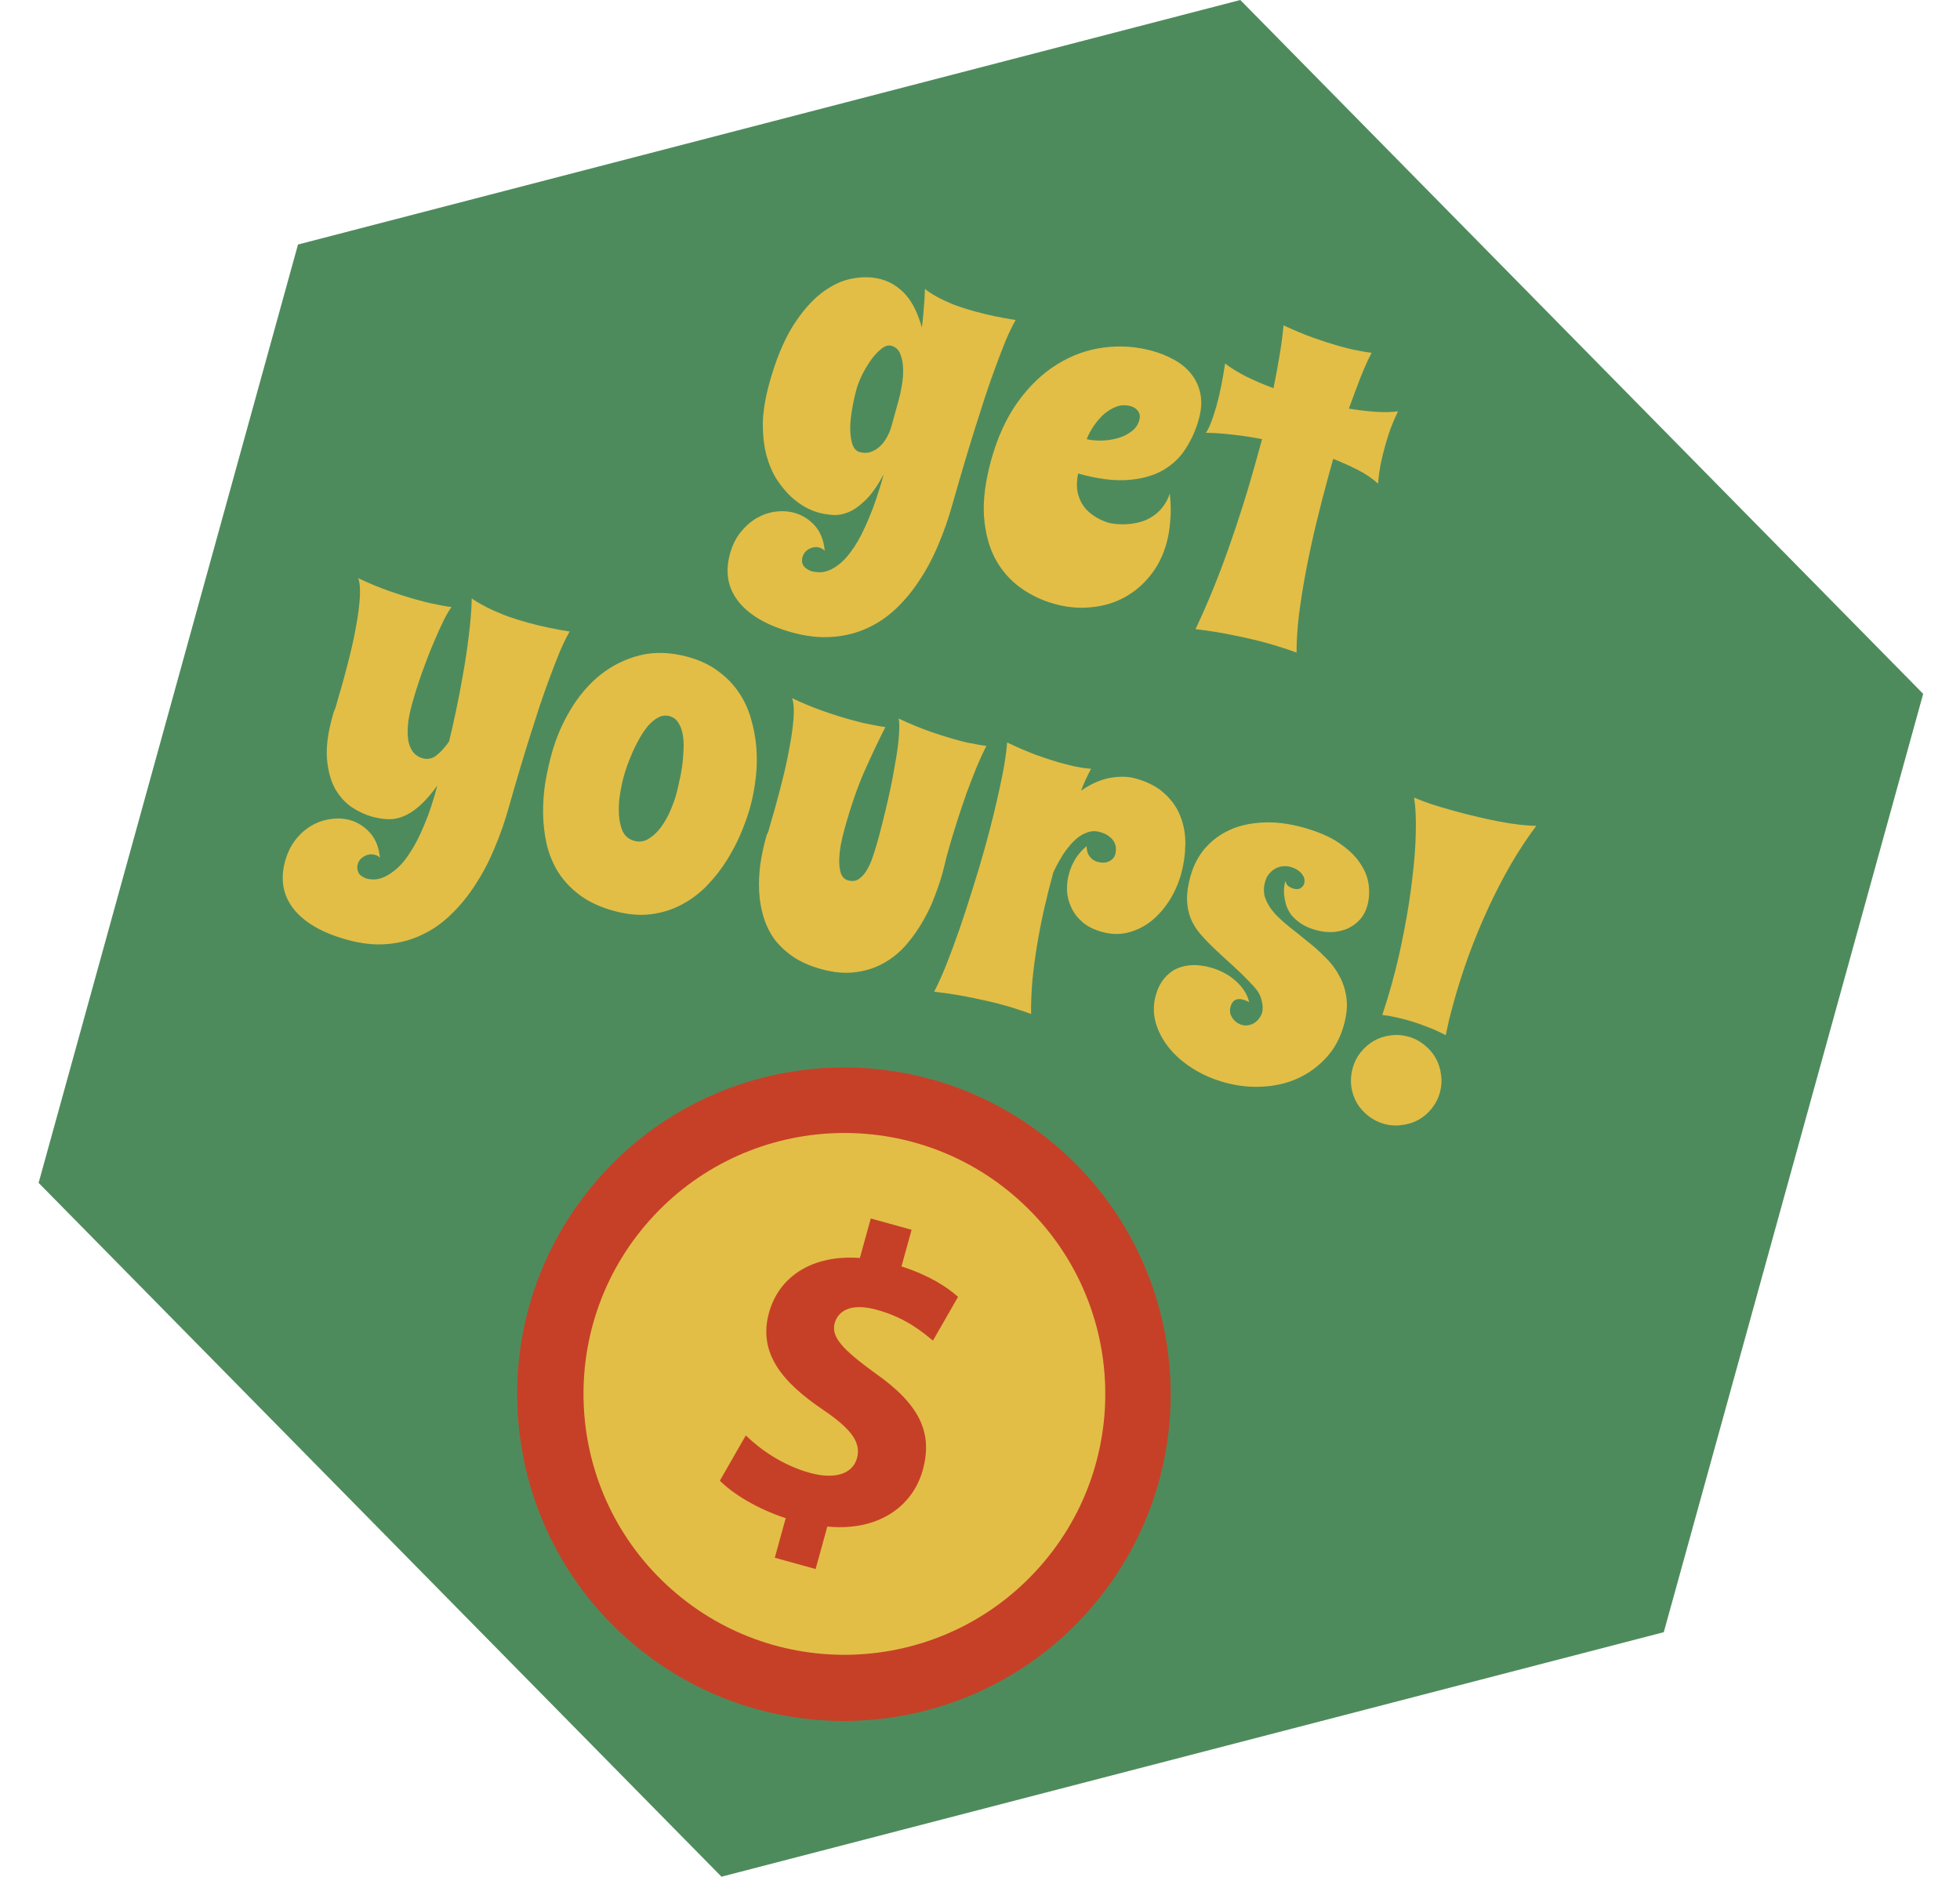
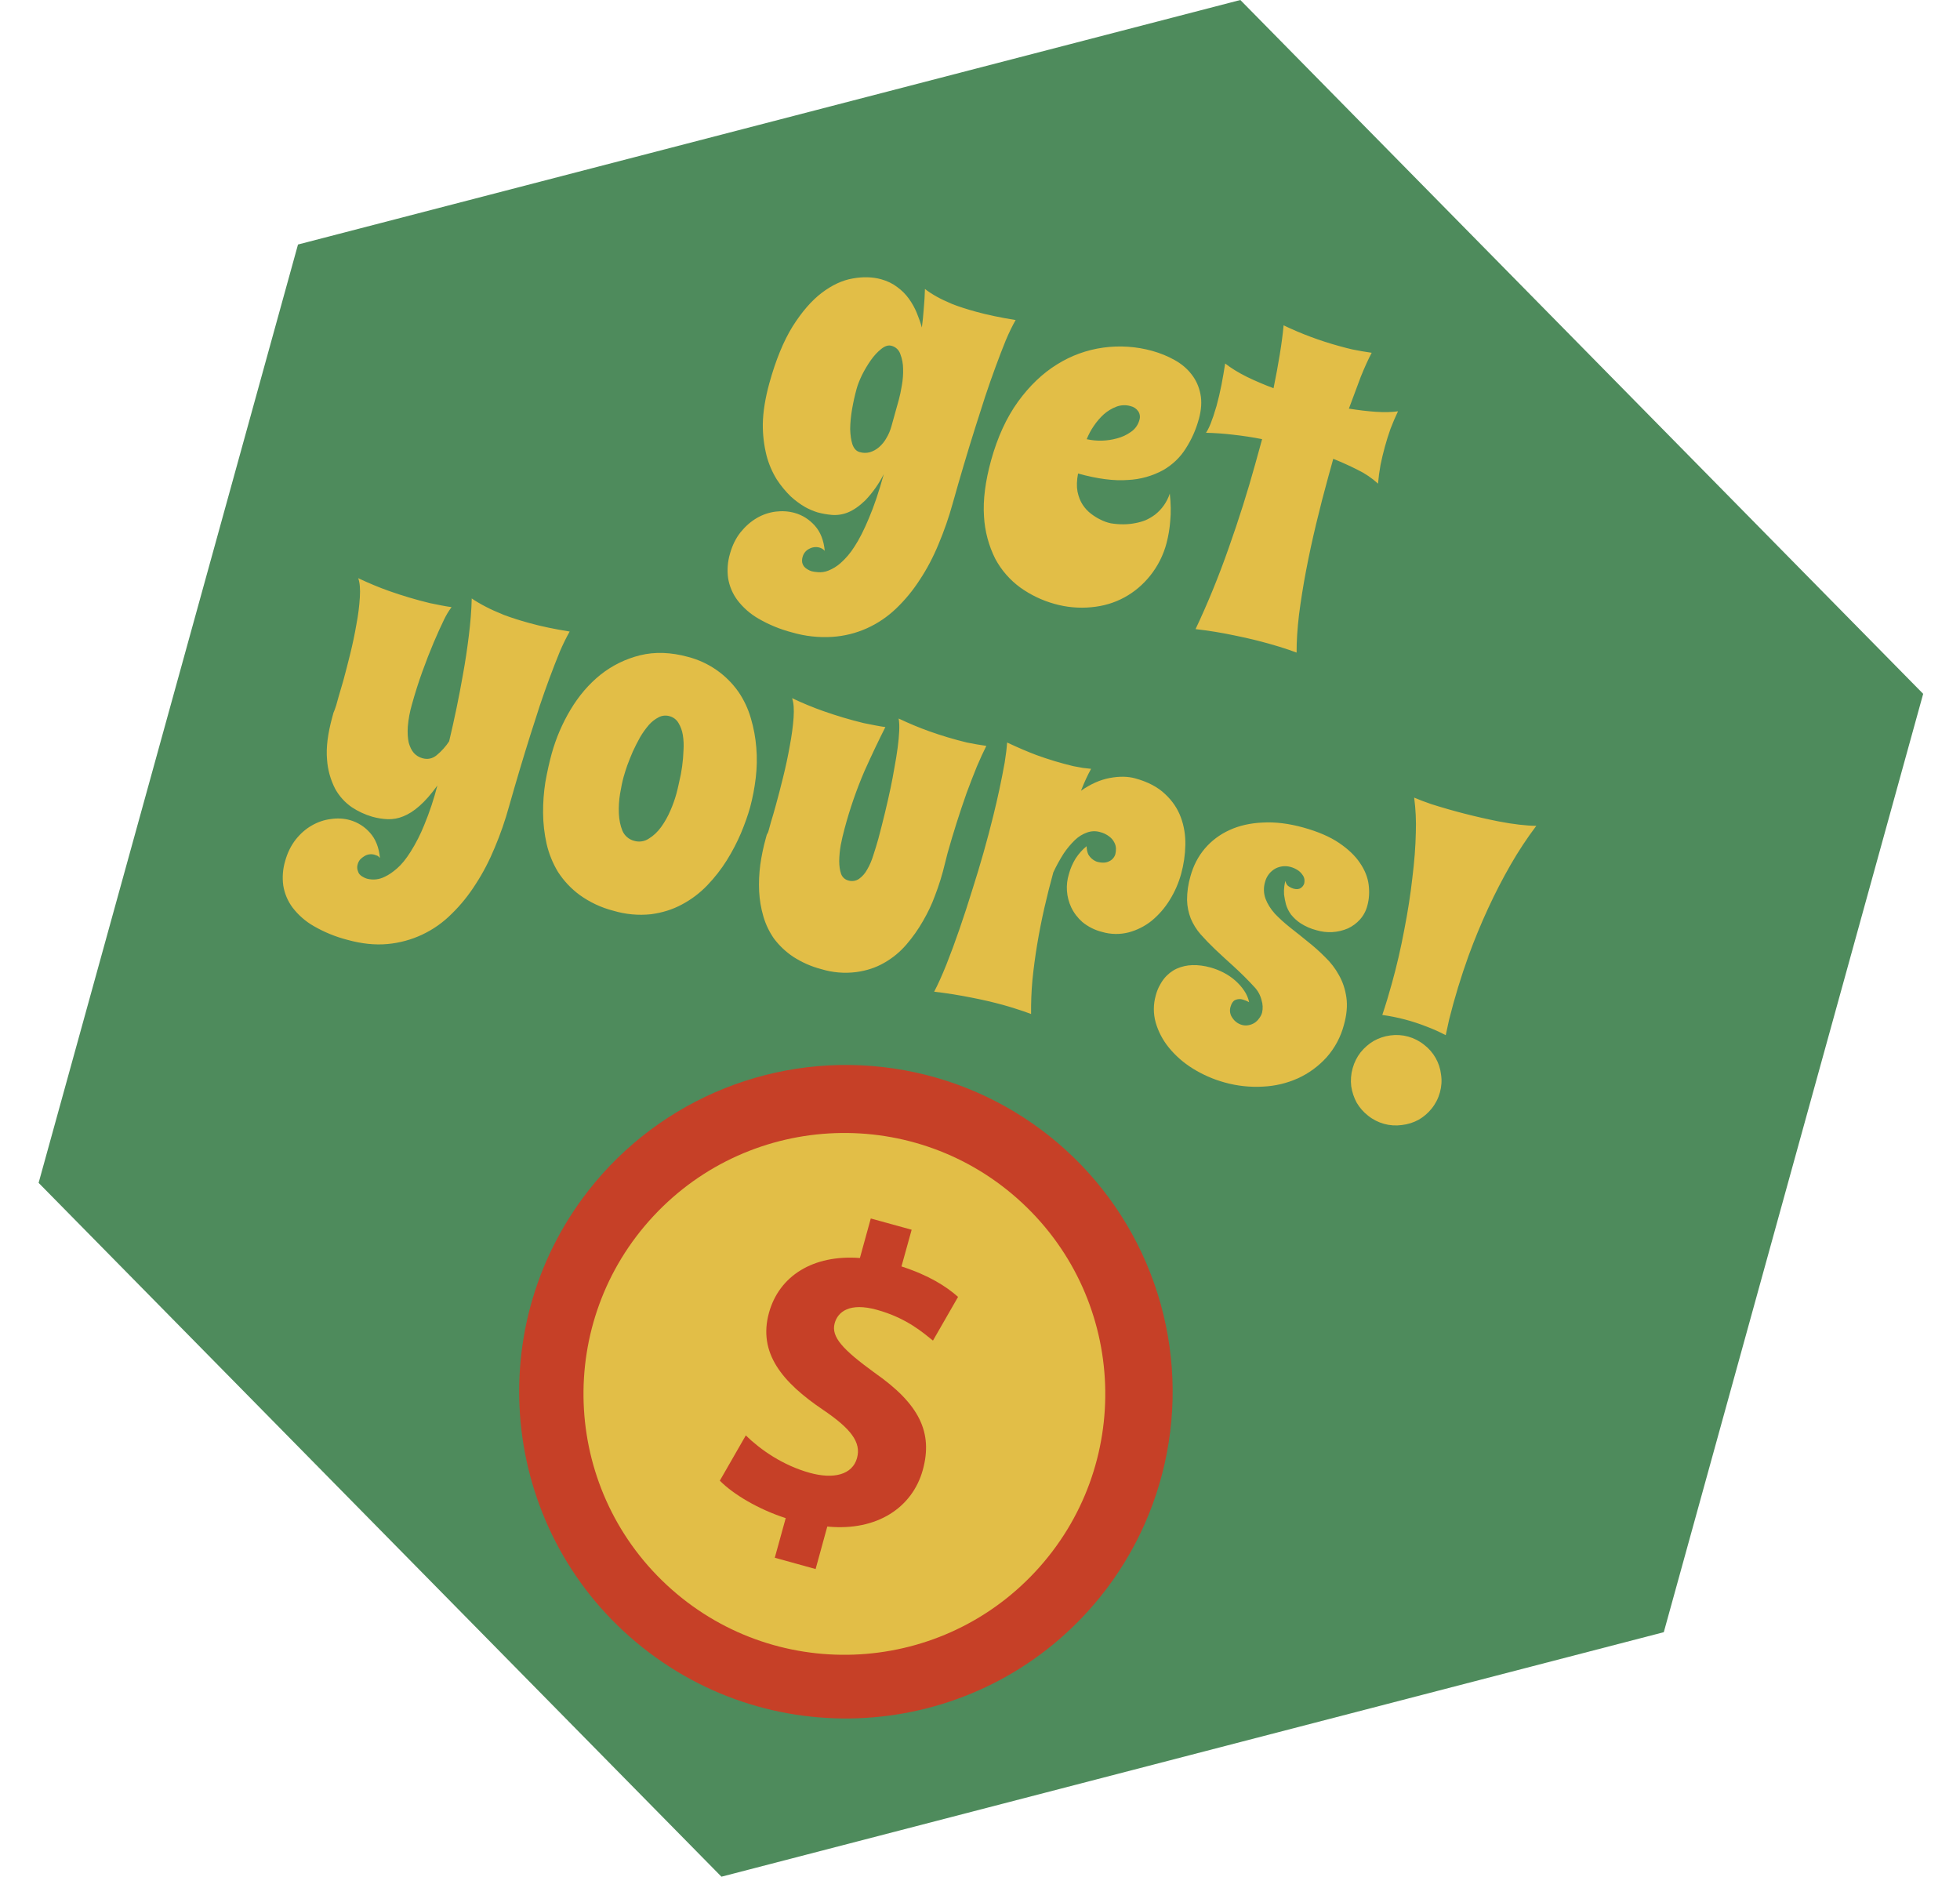
- <svg xmlns="http://www.w3.org/2000/svg" width="47" height="45" viewBox="0 0 47 45" fill="none">
-   <path d="M39.897 39.137L46.117 16.637L29.742 0L7.146 5.863L0.926 28.363L17.301 45L39.897 39.137Z" fill="#4E8B5C" />
-   <path d="M26.363 38.315C29.061 34.932 28.505 30.002 25.121 27.305C21.738 24.607 16.808 25.163 14.111 28.547C11.413 31.93 11.969 36.86 15.353 39.557C18.736 42.255 23.666 41.699 26.363 38.315Z" fill="#C64027" />
-   <path d="M24.826 37.687C27.181 35.159 27.041 31.2 24.512 28.845C21.984 26.49 18.025 26.631 15.67 29.159C13.315 31.688 13.456 35.646 15.984 38.001C18.513 40.356 22.471 40.216 24.826 37.687Z" fill="#E2BE47" />
-   <path d="M18.579 37.352L18.841 36.403C18.18 36.188 17.581 35.829 17.262 35.504L17.884 34.419C18.24 34.764 18.771 35.137 19.421 35.317C19.99 35.474 20.44 35.362 20.551 34.962C20.655 34.583 20.402 34.255 19.732 33.801C18.763 33.146 18.172 32.445 18.44 31.477C18.683 30.598 19.493 30.08 20.619 30.165L20.881 29.217L21.86 29.488L21.617 30.366C22.278 30.581 22.689 30.845 22.974 31.096L22.372 32.145C22.143 31.963 21.747 31.606 21.028 31.407C20.379 31.228 20.092 31.449 20.015 31.729C19.924 32.059 20.215 32.365 20.976 32.919C22.048 33.667 22.376 34.349 22.128 35.248C21.882 36.137 21.043 36.722 19.839 36.604L19.558 37.623L18.579 37.352Z" fill="#C64027" />
-   <path d="M24.355 7.674C24.28 7.803 24.202 7.964 24.119 8.158C24.041 8.35 23.96 8.563 23.874 8.795C23.789 9.024 23.705 9.264 23.622 9.515C23.541 9.767 23.462 10.014 23.385 10.256C23.206 10.826 23.026 11.432 22.844 12.076C22.751 12.413 22.638 12.738 22.505 13.05C22.377 13.36 22.227 13.644 22.056 13.902C21.888 14.162 21.698 14.393 21.486 14.594C21.274 14.795 21.04 14.952 20.784 15.067C20.532 15.182 20.256 15.25 19.959 15.271C19.66 15.295 19.339 15.26 18.995 15.165C18.675 15.076 18.406 14.966 18.19 14.835C17.973 14.704 17.804 14.556 17.683 14.391C17.564 14.23 17.489 14.054 17.46 13.865C17.433 13.679 17.448 13.484 17.505 13.279C17.56 13.078 17.645 12.905 17.759 12.762C17.874 12.62 18.003 12.506 18.147 12.421C18.291 12.34 18.44 12.289 18.596 12.268C18.754 12.248 18.906 12.258 19.052 12.298C19.24 12.35 19.402 12.452 19.538 12.603C19.674 12.755 19.754 12.956 19.777 13.208C19.744 13.171 19.7 13.144 19.644 13.129C19.568 13.108 19.488 13.118 19.406 13.159C19.323 13.204 19.269 13.269 19.245 13.355C19.231 13.404 19.228 13.448 19.236 13.486C19.245 13.527 19.262 13.562 19.287 13.59C19.311 13.618 19.339 13.64 19.37 13.656C19.404 13.676 19.435 13.69 19.465 13.698C19.501 13.709 19.553 13.716 19.619 13.72C19.688 13.728 19.768 13.716 19.858 13.684C19.949 13.653 20.048 13.593 20.154 13.505C20.26 13.416 20.371 13.285 20.487 13.111C20.603 12.937 20.719 12.707 20.837 12.423C20.958 12.14 21.077 11.788 21.193 11.368C21.045 11.645 20.899 11.853 20.753 11.994C20.607 12.135 20.466 12.233 20.33 12.288C20.195 12.34 20.065 12.359 19.94 12.346C19.819 12.334 19.707 12.314 19.605 12.285C19.526 12.263 19.428 12.222 19.313 12.162C19.199 12.098 19.082 12.013 18.963 11.905C18.847 11.795 18.735 11.659 18.627 11.497C18.523 11.333 18.441 11.141 18.381 10.922C18.321 10.699 18.292 10.445 18.292 10.161C18.297 9.874 18.349 9.55 18.448 9.19C18.602 8.634 18.788 8.181 19.006 7.828C19.228 7.477 19.461 7.208 19.704 7.023C19.952 6.835 20.199 6.72 20.445 6.678C20.693 6.633 20.921 6.639 21.129 6.696C21.278 6.737 21.406 6.8 21.515 6.883C21.625 6.963 21.718 7.057 21.795 7.163C21.872 7.27 21.935 7.384 21.984 7.504C22.033 7.621 22.074 7.737 22.106 7.853C22.127 7.702 22.142 7.549 22.152 7.396C22.166 7.243 22.176 7.087 22.18 6.928C22.253 6.988 22.346 7.049 22.46 7.112C22.559 7.168 22.685 7.228 22.838 7.292C22.992 7.352 23.181 7.413 23.406 7.475C23.671 7.549 23.987 7.615 24.355 7.674ZM21.554 9.579C21.58 9.486 21.604 9.374 21.626 9.241C21.65 9.105 21.66 8.973 21.656 8.844C21.654 8.711 21.631 8.593 21.589 8.489C21.55 8.386 21.479 8.32 21.376 8.291C21.3 8.27 21.219 8.296 21.131 8.368C21.045 8.436 20.961 8.527 20.88 8.64C20.803 8.75 20.733 8.868 20.67 8.993C20.61 9.119 20.568 9.228 20.542 9.32C20.498 9.479 20.462 9.643 20.433 9.813C20.403 9.983 20.388 10.141 20.387 10.286C20.39 10.43 20.408 10.552 20.44 10.653C20.476 10.756 20.534 10.818 20.613 10.84C20.699 10.864 20.78 10.865 20.858 10.844C20.939 10.82 21.012 10.78 21.078 10.723C21.147 10.664 21.207 10.591 21.255 10.505C21.307 10.42 21.348 10.324 21.377 10.219L21.554 9.579ZM28.745 10.057C28.677 10.305 28.574 10.536 28.436 10.751C28.302 10.966 28.12 11.14 27.892 11.273C27.663 11.405 27.381 11.484 27.047 11.509C26.716 11.535 26.317 11.483 25.851 11.354C25.82 11.52 25.815 11.665 25.838 11.788C25.864 11.913 25.906 12.019 25.964 12.106C26.021 12.193 26.089 12.265 26.166 12.322C26.242 12.379 26.315 12.424 26.384 12.457C26.453 12.49 26.513 12.514 26.562 12.528C26.612 12.541 26.637 12.548 26.637 12.548C26.848 12.582 27.046 12.58 27.231 12.542C27.31 12.528 27.389 12.505 27.469 12.474C27.549 12.439 27.626 12.395 27.698 12.34C27.774 12.283 27.841 12.214 27.899 12.134C27.961 12.051 28.012 11.952 28.051 11.834C28.078 12.073 28.081 12.291 28.062 12.489C28.048 12.684 28.018 12.863 27.973 13.024C27.891 13.322 27.76 13.581 27.582 13.802C27.407 14.021 27.201 14.195 26.962 14.325C26.724 14.455 26.46 14.533 26.171 14.56C25.885 14.591 25.59 14.565 25.286 14.481C24.988 14.398 24.715 14.268 24.465 14.088C24.219 13.91 24.02 13.68 23.866 13.399C23.716 13.116 23.627 12.778 23.596 12.386C23.57 11.994 23.627 11.543 23.767 11.034C23.92 10.482 24.135 10.015 24.411 9.632C24.688 9.25 25 8.952 25.347 8.738C25.695 8.521 26.065 8.387 26.457 8.335C26.852 8.281 27.244 8.307 27.631 8.414C27.822 8.467 28 8.539 28.163 8.631C28.33 8.723 28.465 8.837 28.57 8.973C28.678 9.109 28.75 9.268 28.786 9.449C28.822 9.626 28.809 9.829 28.745 10.057ZM26.058 10.531C26.151 10.553 26.264 10.564 26.395 10.565C26.527 10.563 26.657 10.545 26.783 10.512C26.91 10.48 27.022 10.427 27.12 10.355C27.222 10.283 27.289 10.188 27.322 10.069C27.343 9.993 27.334 9.924 27.294 9.863C27.254 9.803 27.192 9.761 27.11 9.738C26.994 9.706 26.881 9.71 26.77 9.751C26.662 9.792 26.562 9.853 26.468 9.934C26.378 10.016 26.297 10.111 26.224 10.219C26.151 10.327 26.096 10.431 26.058 10.531ZM33.523 9.862C33.456 10.003 33.396 10.143 33.343 10.282C33.294 10.421 33.249 10.565 33.208 10.714C33.168 10.856 33.134 11.001 33.103 11.15C33.077 11.295 33.057 11.445 33.044 11.598C32.908 11.471 32.744 11.36 32.554 11.264C32.366 11.17 32.172 11.082 31.97 11.002L31.852 11.428C31.749 11.802 31.651 12.182 31.558 12.569C31.466 12.953 31.385 13.329 31.315 13.698C31.246 14.063 31.191 14.412 31.148 14.746C31.109 15.08 31.09 15.381 31.091 15.648C31.035 15.629 30.971 15.606 30.896 15.578C30.831 15.557 30.755 15.532 30.666 15.504C30.578 15.476 30.476 15.446 30.36 15.414C30.145 15.355 29.895 15.296 29.608 15.238C29.323 15.177 29.009 15.126 28.668 15.085C28.959 14.471 29.223 13.824 29.462 13.143C29.704 12.459 29.917 11.785 30.101 11.12L30.264 10.53C30.035 10.484 29.804 10.449 29.573 10.424C29.345 10.397 29.127 10.381 28.919 10.377C28.942 10.344 28.967 10.299 28.993 10.243C29.019 10.186 29.043 10.127 29.064 10.065C29.088 10.004 29.108 9.943 29.124 9.884C29.144 9.825 29.159 9.776 29.17 9.737C29.217 9.568 29.256 9.399 29.289 9.23C29.322 9.061 29.351 8.89 29.378 8.716C29.518 8.826 29.692 8.932 29.898 9.036C30.105 9.136 30.318 9.227 30.538 9.309C30.597 9.016 30.648 8.743 30.689 8.491C30.73 8.239 30.76 8.009 30.779 7.801C31.034 7.921 31.273 8.021 31.496 8.1C31.72 8.18 31.924 8.245 32.109 8.297C32.228 8.33 32.335 8.357 32.428 8.379C32.526 8.399 32.608 8.415 32.676 8.427C32.758 8.442 32.829 8.453 32.892 8.46C32.811 8.608 32.725 8.798 32.633 9.029C32.545 9.257 32.449 9.513 32.345 9.798C32.57 9.835 32.784 9.86 32.986 9.874C33.192 9.888 33.371 9.884 33.523 9.862Z" fill="#E2BE47" />
-   <path d="M13.66 15.143C13.585 15.272 13.508 15.43 13.427 15.618C13.35 15.806 13.271 16.011 13.189 16.23C13.107 16.449 13.025 16.679 12.944 16.92C12.867 17.162 12.791 17.397 12.717 17.626C12.547 18.166 12.376 18.738 12.205 19.342C12.112 19.679 11.999 20.006 11.865 20.321C11.735 20.637 11.584 20.928 11.411 21.193C11.24 21.463 11.048 21.701 10.834 21.909C10.622 22.121 10.387 22.288 10.13 22.409C9.875 22.534 9.596 22.61 9.293 22.636C8.993 22.664 8.672 22.63 8.328 22.535C8.007 22.446 7.739 22.336 7.522 22.205C7.306 22.074 7.137 21.926 7.015 21.761C6.896 21.6 6.822 21.424 6.793 21.235C6.766 21.046 6.781 20.851 6.837 20.649C6.893 20.448 6.978 20.274 7.093 20.128C7.208 19.985 7.336 19.873 7.48 19.792C7.623 19.71 7.774 19.66 7.933 19.639C8.093 19.616 8.245 19.624 8.39 19.664C8.576 19.716 8.736 19.817 8.872 19.968C9.008 20.12 9.088 20.322 9.111 20.573C9.095 20.551 9.075 20.534 9.051 20.52C9.029 20.51 9.004 20.501 8.978 20.494C8.941 20.484 8.901 20.482 8.857 20.487C8.816 20.494 8.776 20.508 8.738 20.529C8.701 20.551 8.667 20.577 8.637 20.608C8.609 20.643 8.589 20.682 8.578 20.725C8.564 20.775 8.562 20.819 8.573 20.857C8.583 20.899 8.598 20.933 8.619 20.961C8.643 20.989 8.671 21.011 8.702 21.026C8.736 21.046 8.768 21.061 8.798 21.069C8.844 21.081 8.904 21.088 8.979 21.087C9.054 21.086 9.137 21.065 9.227 21.022C9.32 20.98 9.419 20.913 9.523 20.821C9.63 20.729 9.737 20.597 9.846 20.424C9.956 20.256 10.065 20.042 10.172 19.784C10.283 19.526 10.388 19.21 10.488 18.835C10.338 19.043 10.195 19.206 10.059 19.325C9.927 19.442 9.797 19.525 9.67 19.575C9.545 19.626 9.421 19.649 9.298 19.643C9.179 19.639 9.054 19.618 8.925 19.583C8.763 19.538 8.601 19.463 8.438 19.357C8.279 19.249 8.146 19.102 8.037 18.916C7.933 18.727 7.868 18.491 7.842 18.21C7.817 17.929 7.859 17.592 7.967 17.199C7.982 17.146 7.992 17.11 7.997 17.09C8.007 17.067 8.013 17.051 8.016 17.041C8.02 17.028 8.026 17.014 8.033 16.998C8.041 16.983 8.052 16.952 8.064 16.905C8.078 16.856 8.097 16.786 8.122 16.697C8.15 16.609 8.186 16.484 8.231 16.322C8.283 16.133 8.339 15.919 8.398 15.679C8.457 15.439 8.507 15.202 8.547 14.968C8.59 14.734 8.617 14.519 8.629 14.323C8.641 14.124 8.629 13.971 8.59 13.864C8.845 13.984 9.088 14.085 9.318 14.167C9.552 14.249 9.766 14.317 9.961 14.371C10.09 14.407 10.206 14.437 10.309 14.462C10.417 14.485 10.51 14.503 10.588 14.518C10.675 14.535 10.755 14.548 10.828 14.557C10.786 14.606 10.726 14.706 10.649 14.855C10.575 15.005 10.493 15.187 10.402 15.401C10.311 15.614 10.219 15.85 10.126 16.109C10.034 16.365 9.951 16.626 9.877 16.894C9.821 17.096 9.789 17.272 9.779 17.422C9.77 17.573 9.777 17.701 9.801 17.807C9.829 17.911 9.87 17.994 9.924 18.055C9.982 18.117 10.05 18.159 10.13 18.181C10.255 18.216 10.369 18.192 10.47 18.11C10.574 18.028 10.674 17.917 10.77 17.776C10.82 17.57 10.875 17.327 10.934 17.048C10.994 16.769 11.05 16.476 11.102 16.171C11.158 15.866 11.204 15.556 11.241 15.243C11.282 14.927 11.306 14.629 11.312 14.35C11.404 14.414 11.518 14.481 11.651 14.55C11.766 14.611 11.909 14.675 12.079 14.743C12.249 14.808 12.454 14.874 12.691 14.939C12.973 15.017 13.295 15.085 13.66 15.143ZM17.988 19.356C17.935 19.547 17.861 19.755 17.768 19.978C17.675 20.198 17.561 20.416 17.427 20.631C17.294 20.843 17.137 21.044 16.956 21.232C16.777 21.418 16.575 21.57 16.35 21.689C16.128 21.809 15.88 21.887 15.608 21.922C15.335 21.956 15.036 21.929 14.712 21.839C14.388 21.75 14.117 21.623 13.899 21.46C13.684 21.297 13.511 21.112 13.38 20.905C13.253 20.696 13.162 20.471 13.107 20.232C13.053 19.989 13.025 19.743 13.023 19.493C13.021 19.244 13.039 18.998 13.077 18.756C13.12 18.511 13.171 18.283 13.229 18.072C13.332 17.698 13.483 17.347 13.681 17.017C13.88 16.684 14.119 16.405 14.398 16.18C14.681 15.956 14.998 15.8 15.35 15.712C15.705 15.625 16.089 15.639 16.502 15.753C16.78 15.83 17.017 15.942 17.215 16.089C17.414 16.233 17.579 16.401 17.71 16.594C17.842 16.787 17.941 16.997 18.006 17.226C18.074 17.454 18.118 17.689 18.137 17.929C18.156 18.169 18.151 18.412 18.122 18.656C18.094 18.901 18.049 19.134 17.988 19.356ZM16.217 19.042C16.238 18.966 16.261 18.871 16.285 18.757C16.314 18.64 16.337 18.517 16.355 18.387C16.374 18.256 16.385 18.124 16.39 17.991C16.399 17.858 16.393 17.735 16.374 17.623C16.356 17.511 16.32 17.414 16.268 17.332C16.219 17.251 16.149 17.198 16.056 17.172C15.967 17.148 15.881 17.156 15.798 17.197C15.716 17.238 15.636 17.3 15.56 17.382C15.488 17.465 15.418 17.563 15.351 17.676C15.288 17.787 15.23 17.901 15.176 18.018C15.127 18.132 15.082 18.244 15.041 18.354C15.004 18.461 14.975 18.553 14.954 18.629C14.924 18.738 14.896 18.872 14.869 19.032C14.843 19.192 14.833 19.35 14.84 19.505C14.847 19.66 14.876 19.799 14.927 19.924C14.982 20.046 15.076 20.125 15.208 20.162C15.334 20.196 15.451 20.179 15.559 20.109C15.671 20.04 15.769 19.947 15.855 19.828C15.943 19.706 16.017 19.574 16.078 19.431C16.139 19.287 16.185 19.158 16.217 19.042ZM23.652 17.885C23.581 18.025 23.505 18.191 23.424 18.382C23.346 18.574 23.265 18.783 23.181 19.009C23.102 19.232 23.022 19.468 22.943 19.717C22.864 19.962 22.791 20.209 22.722 20.457C22.699 20.539 22.678 20.622 22.659 20.706C22.64 20.786 22.62 20.864 22.599 20.94C22.554 21.102 22.494 21.283 22.417 21.483C22.344 21.683 22.25 21.883 22.134 22.082C22.023 22.279 21.891 22.467 21.738 22.645C21.586 22.824 21.408 22.97 21.206 23.085C21.006 23.201 20.781 23.276 20.53 23.309C20.277 23.346 19.998 23.322 19.69 23.237C19.426 23.164 19.201 23.064 19.015 22.938C18.832 22.813 18.682 22.67 18.562 22.509C18.448 22.346 18.362 22.167 18.305 21.973C18.248 21.78 18.214 21.58 18.204 21.374C18.194 21.165 18.203 20.952 18.231 20.736C18.262 20.52 18.306 20.31 18.362 20.105C18.376 20.055 18.384 20.026 18.387 20.016C18.394 20.003 18.398 19.996 18.399 19.992C18.4 19.989 18.403 19.985 18.408 19.979C18.414 19.97 18.423 19.944 18.435 19.901C18.447 19.858 18.465 19.79 18.491 19.698C18.52 19.606 18.558 19.476 18.604 19.307C18.659 19.109 18.718 18.885 18.779 18.635C18.842 18.382 18.895 18.133 18.938 17.889C18.985 17.642 19.015 17.416 19.03 17.21C19.044 17.004 19.032 16.847 18.994 16.741C19.249 16.861 19.491 16.962 19.721 17.043C19.955 17.126 20.169 17.194 20.364 17.248C20.493 17.283 20.609 17.314 20.713 17.339C20.82 17.361 20.913 17.38 20.991 17.394C21.079 17.412 21.159 17.425 21.231 17.434C21.075 17.74 20.909 18.09 20.732 18.486C20.559 18.88 20.399 19.343 20.252 19.875C20.218 19.997 20.188 20.126 20.161 20.261C20.138 20.397 20.125 20.525 20.124 20.646C20.123 20.763 20.138 20.865 20.168 20.951C20.201 21.035 20.258 21.088 20.337 21.11C20.436 21.138 20.523 21.126 20.598 21.075C20.672 21.025 20.737 20.95 20.793 20.852C20.853 20.751 20.903 20.635 20.942 20.504C20.986 20.373 21.026 20.242 21.062 20.11C21.178 19.679 21.275 19.274 21.356 18.894C21.39 18.732 21.421 18.568 21.449 18.402C21.48 18.236 21.506 18.079 21.526 17.932C21.546 17.781 21.558 17.646 21.563 17.526C21.569 17.403 21.564 17.304 21.549 17.229C21.804 17.349 22.043 17.449 22.267 17.528C22.49 17.608 22.692 17.672 22.87 17.722C22.989 17.755 23.095 17.782 23.189 17.805C23.286 17.825 23.369 17.84 23.437 17.852C23.518 17.867 23.59 17.878 23.652 17.885ZM26.369 19.949C26.267 19.921 26.166 19.925 26.067 19.962C25.969 19.995 25.872 20.055 25.777 20.143C25.686 20.228 25.595 20.337 25.505 20.468C25.419 20.601 25.337 20.751 25.258 20.918C25.181 21.199 25.109 21.485 25.042 21.776C24.976 22.067 24.919 22.358 24.871 22.647C24.823 22.936 24.785 23.221 24.757 23.501C24.733 23.783 24.722 24.054 24.725 24.314C24.673 24.297 24.613 24.275 24.545 24.249C24.487 24.229 24.415 24.206 24.33 24.179C24.248 24.152 24.153 24.124 24.044 24.094C23.839 24.037 23.598 23.982 23.322 23.926C23.049 23.869 22.742 23.82 22.401 23.779C22.492 23.605 22.59 23.388 22.694 23.128C22.797 22.869 22.902 22.585 23.009 22.276C23.116 21.968 23.221 21.644 23.325 21.307C23.434 20.966 23.534 20.629 23.626 20.296C23.695 20.048 23.759 19.804 23.818 19.564C23.877 19.324 23.929 19.096 23.975 18.881C24.023 18.667 24.062 18.468 24.092 18.284C24.121 18.1 24.141 17.94 24.15 17.803C24.405 17.924 24.639 18.024 24.851 18.104C25.068 18.182 25.264 18.245 25.439 18.294C25.552 18.325 25.651 18.35 25.738 18.371C25.826 18.388 25.902 18.402 25.967 18.413C26.039 18.422 26.105 18.429 26.164 18.435C26.078 18.589 25.998 18.765 25.922 18.961C26.152 18.8 26.381 18.698 26.61 18.654C26.842 18.612 27.048 18.616 27.226 18.665C27.524 18.747 27.76 18.871 27.935 19.037C28.111 19.199 28.237 19.386 28.314 19.596C28.392 19.802 28.429 20.024 28.424 20.261C28.419 20.498 28.385 20.731 28.322 20.959C28.26 21.18 28.169 21.388 28.048 21.582C27.926 21.776 27.783 21.941 27.617 22.077C27.453 22.209 27.268 22.303 27.065 22.357C26.861 22.411 26.649 22.407 26.427 22.346C26.232 22.292 26.075 22.213 25.954 22.108C25.837 22.005 25.748 21.888 25.688 21.757C25.628 21.627 25.594 21.493 25.586 21.355C25.582 21.215 25.597 21.082 25.632 20.957C25.668 20.825 25.722 20.701 25.793 20.585C25.868 20.471 25.956 20.372 26.056 20.29C26.06 20.369 26.072 20.433 26.094 20.482C26.12 20.528 26.15 20.564 26.181 20.591C26.215 20.622 26.255 20.645 26.301 20.661C26.423 20.695 26.522 20.692 26.597 20.652C26.675 20.614 26.725 20.556 26.746 20.48C26.756 20.444 26.761 20.401 26.76 20.351C26.76 20.301 26.747 20.251 26.721 20.201C26.699 20.152 26.661 20.106 26.605 20.062C26.55 20.015 26.472 19.977 26.369 19.949ZM32.789 21.713C32.752 21.846 32.693 21.957 32.611 22.049C32.529 22.14 32.432 22.211 32.322 22.262C32.213 22.31 32.093 22.339 31.962 22.349C31.832 22.356 31.701 22.341 31.568 22.305C31.416 22.263 31.291 22.209 31.192 22.142C31.096 22.076 31.018 22.005 30.957 21.928C30.901 21.848 30.861 21.768 30.837 21.686C30.814 21.602 30.799 21.523 30.791 21.449C30.786 21.377 30.788 21.311 30.797 21.253C30.806 21.195 30.814 21.151 30.823 21.122C30.837 21.186 30.865 21.231 30.908 21.257C30.951 21.284 30.985 21.3 31.012 21.307C31.087 21.328 31.148 21.324 31.192 21.293C31.236 21.263 31.264 21.226 31.275 21.183C31.283 21.157 31.284 21.125 31.28 21.088C31.276 21.052 31.261 21.015 31.235 20.98C31.211 20.941 31.175 20.904 31.127 20.87C31.08 20.835 31.016 20.807 30.937 20.785C30.887 20.771 30.832 20.767 30.77 20.771C30.709 20.775 30.648 20.793 30.59 20.823C30.536 20.851 30.486 20.892 30.439 20.946C30.393 20.997 30.358 21.063 30.337 21.142C30.295 21.291 30.299 21.427 30.346 21.551C30.394 21.674 30.468 21.792 30.569 21.906C30.673 22.016 30.794 22.126 30.931 22.235C31.072 22.345 31.214 22.459 31.359 22.578C31.506 22.693 31.644 22.817 31.775 22.949C31.91 23.079 32.021 23.223 32.108 23.383C32.199 23.543 32.258 23.721 32.286 23.918C32.314 24.114 32.294 24.333 32.227 24.574C32.142 24.881 32.003 25.142 31.808 25.355C31.614 25.568 31.387 25.735 31.126 25.855C30.869 25.973 30.589 26.039 30.286 26.055C29.982 26.074 29.676 26.041 29.369 25.956C29.087 25.878 28.832 25.767 28.602 25.621C28.371 25.476 28.181 25.309 28.03 25.122C27.879 24.934 27.773 24.732 27.712 24.516C27.654 24.3 27.654 24.085 27.714 23.871C27.759 23.709 27.824 23.575 27.91 23.471C27.997 23.363 28.097 23.283 28.212 23.229C28.329 23.176 28.457 23.147 28.593 23.142C28.733 23.138 28.877 23.157 29.026 23.198C29.135 23.228 29.241 23.27 29.344 23.323C29.447 23.376 29.539 23.439 29.622 23.512C29.706 23.585 29.776 23.665 29.834 23.752C29.892 23.839 29.932 23.932 29.954 24.031C29.93 24.017 29.904 24.005 29.879 23.994C29.857 23.984 29.832 23.976 29.806 23.969C29.733 23.948 29.67 23.952 29.616 23.98C29.566 24.006 29.529 24.061 29.506 24.147C29.48 24.24 29.497 24.328 29.555 24.412C29.614 24.496 29.69 24.55 29.782 24.576C29.835 24.59 29.888 24.593 29.941 24.582C29.993 24.572 30.041 24.553 30.084 24.526C30.128 24.495 30.165 24.459 30.194 24.418C30.227 24.377 30.25 24.332 30.264 24.282C30.288 24.196 30.283 24.095 30.251 23.98C30.223 23.865 30.164 23.76 30.077 23.665C29.904 23.478 29.738 23.313 29.579 23.169C29.419 23.025 29.273 22.891 29.14 22.765C29.008 22.64 28.89 22.518 28.788 22.401C28.688 22.284 28.61 22.16 28.555 22.027C28.5 21.89 28.47 21.742 28.465 21.58C28.46 21.415 28.488 21.225 28.547 21.01C28.618 20.756 28.732 20.535 28.891 20.347C29.054 20.158 29.251 20.009 29.484 19.903C29.716 19.796 29.982 19.736 30.281 19.723C30.581 19.706 30.904 19.746 31.251 19.842C31.605 19.94 31.891 20.063 32.11 20.213C32.331 20.363 32.499 20.523 32.612 20.693C32.728 20.864 32.798 21.038 32.82 21.215C32.842 21.392 32.832 21.558 32.789 21.713ZM36.84 19.802C36.627 20.084 36.422 20.394 36.226 20.732C36.033 21.066 35.853 21.417 35.684 21.783C35.515 22.149 35.359 22.526 35.217 22.913C35.077 23.302 34.954 23.689 34.847 24.076C34.812 24.202 34.78 24.326 34.749 24.449C34.722 24.573 34.695 24.698 34.668 24.822C34.512 24.74 34.357 24.67 34.202 24.613C34.051 24.554 33.897 24.502 33.738 24.458C33.642 24.431 33.544 24.408 33.443 24.387C33.346 24.364 33.247 24.347 33.147 24.337C33.187 24.217 33.227 24.093 33.266 23.965C33.306 23.833 33.343 23.705 33.378 23.579C33.494 23.159 33.592 22.733 33.673 22.3C33.758 21.864 33.823 21.45 33.867 21.056C33.916 20.66 33.944 20.296 33.95 19.964C33.958 19.628 33.945 19.348 33.91 19.125C34.021 19.174 34.16 19.226 34.326 19.283C34.496 19.337 34.678 19.391 34.873 19.445C35.045 19.492 35.221 19.538 35.402 19.58C35.585 19.624 35.763 19.662 35.935 19.696C36.111 19.73 36.276 19.756 36.432 19.774C36.587 19.792 36.723 19.802 36.84 19.802ZM32.436 25.614C32.475 25.472 32.539 25.345 32.627 25.234C32.718 25.121 32.824 25.029 32.943 24.959C33.065 24.889 33.197 24.846 33.337 24.828C33.481 24.807 33.626 24.817 33.772 24.857C33.914 24.896 34.04 24.962 34.15 25.052C34.264 25.141 34.356 25.246 34.426 25.369C34.495 25.491 34.538 25.624 34.556 25.768C34.577 25.909 34.568 26.05 34.529 26.193C34.489 26.338 34.422 26.468 34.331 26.581C34.243 26.692 34.138 26.782 34.016 26.851C33.894 26.918 33.762 26.959 33.618 26.976C33.477 26.998 33.335 26.989 33.193 26.95C33.048 26.909 32.918 26.843 32.805 26.752C32.694 26.664 32.603 26.561 32.533 26.441C32.467 26.32 32.423 26.189 32.402 26.047C32.385 25.904 32.396 25.759 32.436 25.614Z" fill="#E2BE47" />
+ <svg xmlns="http://www.w3.org/2000/svg" width="47" height="45" fill="none">
+   <path fill="#4E8B5C" d="m39.897 39.137 6.22-22.5L29.743 0 7.146 5.863l-6.22 22.5L17.3 45z" />
+   <path fill="#C64027" d="M26.363 38.315a7.835 7.835 0 1 0-12.252-9.768 7.835 7.835 0 0 0 12.252 9.768" />
+   <path fill="#E2BE47" d="M24.826 37.687a6.256 6.256 0 1 0-9.156-8.528 6.256 6.256 0 0 0 9.156 8.528" />
+   <path fill="#C64027" d="m18.579 37.352.262-.95c-.661-.214-1.26-.573-1.58-.898l.623-1.085c.356.346.887.718 1.537.898.569.157 1.019.045 1.13-.355.105-.38-.149-.707-.819-1.16-.97-.656-1.56-1.357-1.292-2.325.243-.879 1.053-1.397 2.18-1.312l.261-.948.98.27-.244.88c.66.214 1.072.478 1.357.73l-.602 1.048c-.229-.182-.625-.539-1.344-.738-.649-.18-.936.042-1.013.322-.091.33.2.636.961 1.19 1.072.748 1.4 1.43 1.152 2.329-.246.889-1.085 1.474-2.29 1.356l-.28 1.019z" />
+   <path fill="#E2BE47" d="M24.355 7.674q-.112.193-.236.484-.117.288-.245.637-.128.345-.252.72l-.237.74q-.27.855-.541 1.821a8 8 0 0 1-.339.974q-.192.465-.449.852a3.8 3.8 0 0 1-.57.692 2.5 2.5 0 0 1-.702.473 2.4 2.4 0 0 1-.825.204 2.8 2.8 0 0 1-.963-.106 3.2 3.2 0 0 1-.806-.33 1.7 1.7 0 0 1-.507-.444 1.2 1.2 0 0 1-.223-.526 1.4 1.4 0 0 1 .044-.586q.084-.302.255-.517.172-.213.388-.34a1.2 1.2 0 0 1 .449-.154q.237-.03.456.03.282.078.486.305t.239.605a.26.26 0 0 0-.133-.08.33.33 0 0 0-.238.031.3.3 0 0 0-.16.196.3.3 0 0 0-.01.13.24.24 0 0 0 .05.105.3.3 0 0 0 .084.066.4.4 0 0 0 .095.042q.055.015.154.022a.54.54 0 0 0 .24-.036 1 1 0 0 0 .295-.18 1.8 1.8 0 0 0 .333-.393q.173-.261.35-.688.182-.425.356-1.055a2.6 2.6 0 0 1-.44.626q-.219.212-.423.294a.84.84 0 0 1-.39.058 2 2 0 0 1-.335-.06 1.6 1.6 0 0 1-.292-.124 2 2 0 0 1-.35-.257 2.4 2.4 0 0 1-.336-.408 2.1 2.1 0 0 1-.246-.575 3 3 0 0 1-.089-.761q.008-.43.156-.971.231-.834.558-1.362.333-.527.698-.805.372-.282.741-.345.372-.068.684.018.223.062.386.187.165.12.28.28t.189.34q.074.177.122.35.03-.227.046-.457.021-.23.028-.468.11.089.28.184.149.084.378.18.23.09.568.183.396.11.949.199m-2.8 1.905q.038-.139.071-.338.036-.204.03-.397a1 1 0 0 0-.067-.355.3.3 0 0 0-.213-.198q-.113-.03-.245.077-.13.102-.251.272-.115.165-.21.353-.09.189-.128.327-.066.239-.11.493-.043.255-.045.473.005.216.053.367.054.154.173.187a.45.45 0 0 0 .245.004.6.6 0 0 0 .22-.121.8.8 0 0 0 .177-.218q.078-.127.122-.287zm7.19.478q-.102.372-.309.694-.201.323-.544.522a1.96 1.96 0 0 1-.845.236q-.497.039-1.196-.155-.047.249-.013.434.039.187.126.318.087.13.202.216t.218.135a1 1 0 0 0 .253.091q.317.051.594-.006.118-.021.238-.068.12-.053.229-.134a1.059 1.059 0 0 0 .353-.505q.04.357.011.654a3 3 0 0 1-.089.535 2.1 2.1 0 0 1-.391.778q-.262.328-.62.523-.357.195-.79.235a2.4 2.4 0 0 1-.886-.08 2.6 2.6 0 0 1-.82-.392 2.05 2.05 0 0 1-.6-.689 2.6 2.6 0 0 1-.27-1.013q-.04-.588.171-1.352.23-.828.644-1.402.416-.573.936-.894a2.8 2.8 0 0 1 1.11-.403 2.9 2.9 0 0 1 1.174.079q.287.08.532.217.25.138.407.342.162.204.216.476.054.266-.04.608m-2.687.474a1.5 1.5 0 0 0 .725-.019 1 1 0 0 0 .337-.157.5.5 0 0 0 .202-.286.24.24 0 0 0-.028-.206.3.3 0 0 0-.184-.125.54.54 0 0 0-.34.013 1 1 0 0 0-.302.183q-.135.123-.244.285a1.6 1.6 0 0 0-.166.312m7.465-.67a6 6 0 0 0-.18.42 6.5 6.5 0 0 0-.24.869 5 5 0 0 0-.06.447 2 2 0 0 0-.49-.332 7 7 0 0 0-.583-.263l-.118.426q-.155.56-.294 1.141-.138.576-.243 1.129a18 18 0 0 0-.167 1.048q-.059.501-.057.902l-.195-.07-.23-.074a11.067 11.067 0 0 0-1.058-.266 10 10 0 0 0-.94-.153q.435-.92.794-1.943.363-1.024.639-2.022l.163-.59q-.345-.068-.691-.106a7 7 0 0 0-.654-.047 1 1 0 0 0 .074-.134q.04-.086.07-.178.037-.092.061-.181.03-.088.046-.147a7 7 0 0 0 .119-.507 14 14 0 0 0 .089-.514q.21.165.52.32.31.15.64.273.09-.44.151-.818.062-.378.09-.69a8 8 0 0 0 1.33.496q.18.05.319.082a8 8 0 0 0 .464.08q-.12.224-.26.57-.13.342-.287.769.338.055.641.076.309.021.537-.012M13.66 15.143a5 5 0 0 0-.233.475 22 22 0 0 0-.483 1.302l-.227.706q-.255.81-.512 1.716a8 8 0 0 1-.34.979q-.195.474-.454.872-.256.404-.577.716a2.48 2.48 0 0 1-1.541.727q-.45.042-.965-.101a3.2 3.2 0 0 1-.806-.33 1.7 1.7 0 0 1-.507-.444 1.2 1.2 0 0 1-.222-.526 1.4 1.4 0 0 1 .044-.586q.084-.302.256-.521.172-.215.387-.336.214-.123.453-.153.24-.035.457.025a1 1 0 0 1 .482.304q.204.228.239.605a.2.2 0 0 0-.06-.053 1 1 0 0 0-.073-.026.3.3 0 0 0-.24.035.5.5 0 0 0-.101.079.3.3 0 0 0-.06.117.25.25 0 0 0-.004.132q.015.063.046.104.036.042.083.065.051.03.096.043a.596.596 0 0 0 .43-.047q.138-.063.295-.201.16-.138.323-.397a4 4 0 0 0 .326-.64 7 7 0 0 0 .316-.949q-.225.312-.429.49-.198.175-.39.25a.9.9 0 0 1-.37.068 1.6 1.6 0 0 1-.374-.06 1.8 1.8 0 0 1-.487-.226 1.3 1.3 0 0 1-.4-.441 1.8 1.8 0 0 1-.196-.706q-.037-.42.125-1.011l.03-.11.02-.048a.2.2 0 0 1 .016-.043 1 1 0 0 0 .031-.093l.058-.208q.041-.132.11-.375.077-.283.166-.643t.149-.711a5 5 0 0 0 .082-.645q.019-.3-.039-.459.383.18.728.303a10 10 0 0 0 .991.295q.161.034.279.056.13.025.24.04a1.8 1.8 0 0 0-.179.297q-.11.225-.247.546-.136.32-.276.708-.138.383-.249.785a2.7 2.7 0 0 0-.098.528q-.014.226.022.385.043.156.123.248a.43.43 0 0 0 .206.126q.188.052.34-.071a1.5 1.5 0 0 0 .3-.334 27 27 0 0 0 .332-1.605q.083-.457.14-.928.06-.474.07-.893.139.096.34.2.172.09.427.193.255.097.612.196.422.117.969.204m4.328 4.213q-.08.287-.22.622-.14.33-.341.653-.2.319-.47.601-.27.279-.607.457-.334.18-.742.233a2.3 2.3 0 0 1-.896-.083 2.4 2.4 0 0 1-.813-.38 2.1 2.1 0 0 1-.52-.554 2.3 2.3 0 0 1-.272-.673 3.5 3.5 0 0 1-.084-.739q-.003-.375.054-.737.065-.367.152-.684.156-.56.452-1.055.299-.5.717-.837.424-.336.952-.468.532-.13 1.152.04a2.13 2.13 0 0 1 1.209.842q.197.29.295.631.102.345.13.704.03.36-.014.727a5 5 0 0 1-.134.7m-1.771-.314q.032-.114.068-.285a3.7 3.7 0 0 0 .105-.767 1.6 1.6 0 0 0-.016-.367.8.8 0 0 0-.106-.29.35.35 0 0 0-.212-.16.35.35 0 0 0-.258.024.8.8 0 0 0-.238.185 2 2 0 0 0-.21.294q-.093.166-.174.342-.074.171-.135.336a5 5 0 0 0-.087.275q-.045.163-.085.403a2.3 2.3 0 0 0-.029.473q.01.232.087.419a.42.42 0 0 0 .281.238.42.42 0 0 0 .35-.053q.169-.103.297-.28.132-.184.223-.398a3 3 0 0 0 .139-.389m7.435-1.157q-.106.21-.228.497-.117.288-.243.627a23 23 0 0 0-.459 1.448 6 6 0 0 0-.063.249 5.958 5.958 0 0 1-.241.777q-.11.3-.284.6a3.6 3.6 0 0 1-.396.562 2 2 0 0 1-.532.44q-.3.174-.676.224a2 2 0 0 1-.84-.072 2.3 2.3 0 0 1-.675-.299 1.9 1.9 0 0 1-.453-.429 1.8 1.8 0 0 1-.257-.536 2.6 2.6 0 0 1-.101-.599q-.015-.314.027-.638.046-.324.131-.63l.025-.09.012-.024q0-.004.009-.013a.4.4 0 0 0 .027-.078l.056-.203q.044-.138.113-.39.083-.299.175-.673.094-.38.159-.746.07-.37.092-.68.021-.308-.036-.468.382.18.727.302a10 10 0 0 0 .992.296l.278.055q.132.026.24.04-.233.458-.5 1.052a10 10 0 0 0-.48 1.389q-.05.183-.09.386a2.4 2.4 0 0 0-.037.385q0 .176.044.305a.25.25 0 0 0 .169.16.3.3 0 0 0 .26-.036.65.65 0 0 0 .196-.223q.09-.151.15-.348.064-.195.12-.394.172-.646.293-1.216.051-.243.093-.492.047-.25.076-.47.03-.226.038-.406.008-.184-.014-.297.382.18.718.3a9 9 0 0 0 .922.276 8 8 0 0 0 .463.08m2.717 2.064a.5.5 0 0 0-.302.013.8.8 0 0 0-.29.18 2 2 0 0 0-.272.326 4 4 0 0 0-.247.45q-.116.42-.216.858-.099.437-.171.87-.072.435-.114.855a8 8 0 0 0-.032.813l-.18-.065q-.087-.03-.215-.07a8 8 0 0 0-.286-.085 10 10 0 0 0-.723-.168 11 11 0 0 0-.92-.147q.137-.261.293-.65.155-.39.315-.853t.316-.97a27 27 0 0 0 .493-1.742 20 20 0 0 0 .274-1.28q.045-.276.058-.48.383.18.701.3a8 8 0 0 0 .887.267l.229.042.197.022q-.128.231-.242.526.345-.242.688-.306.348-.065.616.01.447.123.709.372.264.244.38.559.116.31.109.665t-.102.698q-.093.332-.274.623a2 2 0 0 1-.43.495 1.5 1.5 0 0 1-.553.28 1.2 1.2 0 0 1-.638-.011 1.2 1.2 0 0 1-.473-.238 1.1 1.1 0 0 1-.266-.35 1.11 1.11 0 0 1-.056-.801q.054-.198.161-.372.112-.172.264-.295a.5.5 0 0 0 .037.192.4.4 0 0 0 .207.18q.182.05.296-.01a.27.27 0 0 0 .149-.172.5.5 0 0 0 .014-.13q0-.075-.039-.149a.4.4 0 0 0-.116-.139.6.6 0 0 0-.236-.113m6.42 1.764a.8.8 0 0 1-.178.336.9.9 0 0 1-.289.213 1.1 1.1 0 0 1-.754.043 1.3 1.3 0 0 1-.376-.163 1 1 0 0 1-.235-.214.8.8 0 0 1-.12-.242 2 2 0 0 1-.046-.237 1 1 0 0 1 .006-.196q.013-.087.026-.131.02.097.085.135a.4.4 0 0 0 .104.05q.113.032.18-.014a.2.2 0 0 0 .083-.11.3.3 0 0 0 .005-.095.23.23 0 0 0-.045-.108.4.4 0 0 0-.108-.11.6.6 0 0 0-.19-.085.5.5 0 0 0-.347.038.51.51 0 0 0-.253.32.64.64 0 0 0 .01.408q.07.184.221.355.157.165.363.33.21.164.428.342.22.173.416.371.203.195.333.434.136.24.178.535.042.294-.059.656a1.9 1.9 0 0 1-.418.781q-.292.32-.683.5a2.3 2.3 0 0 1-.84.2 2.8 2.8 0 0 1-.918-.099 2.9 2.9 0 0 1-.766-.335 2.3 2.3 0 0 1-.572-.5 1.7 1.7 0 0 1-.318-.605 1.2 1.2 0 0 1 .002-.645 1.1 1.1 0 0 1 .196-.4.85.85 0 0 1 .302-.242 1 1 0 0 1 .381-.087q.21-.006.433.056.164.045.318.125t.278.19.212.24.12.278a.7.7 0 0 0-.148-.062.26.26 0 0 0-.19.011q-.075.038-.11.167a.3.3 0 0 0 .05.265.4.4 0 0 0 .226.164.34.34 0 0 0 .159.006q.078-.015.143-.056a.4.4 0 0 0 .11-.108.4.4 0 0 0 .07-.136.57.57 0 0 0-.013-.302.7.7 0 0 0-.174-.316 8 8 0 0 0-.498-.495 24 24 0 0 1-.439-.404 6 6 0 0 1-.352-.364 1.4 1.4 0 0 1-.233-.374 1.3 1.3 0 0 1-.09-.447 2 2 0 0 1 .082-.57q.105-.381.344-.663.244-.285.593-.444.348-.16.797-.18.45-.025.97.119.53.147.859.37.332.225.502.481.175.256.208.522.033.265-.031.498m4.051-1.911a9 9 0 0 0-.614.93q-.289.502-.542 1.05-.254.55-.467 1.131a16 16 0 0 0-.468 1.536l-.081.373a4 4 0 0 0-.466-.209 4.6 4.6 0 0 0-1.055-.276 14 14 0 0 0 .23-.758q.175-.63.296-1.28.128-.653.194-1.243.074-.594.084-1.092a5 5 0 0 0-.04-.839q.166.073.415.158a15 15 0 0 0 1.61.413q.262.051.496.078t.408.028m-4.404 5.812q.06-.213.19-.38.138-.17.317-.275a1.1 1.1 0 0 1 .394-.131 1.06 1.06 0 0 1 .813.224 1.05 1.05 0 0 1 .406.716q.032.21-.027.425-.06.217-.198.388a1.1 1.1 0 0 1-.315.27 1.1 1.1 0 0 1-.398.125 1.057 1.057 0 0 1-.813-.225 1.1 1.1 0 0 1-.272-.31 1.2 1.2 0 0 1-.131-.393 1.1 1.1 0 0 1 .034-.434" />
</svg>
